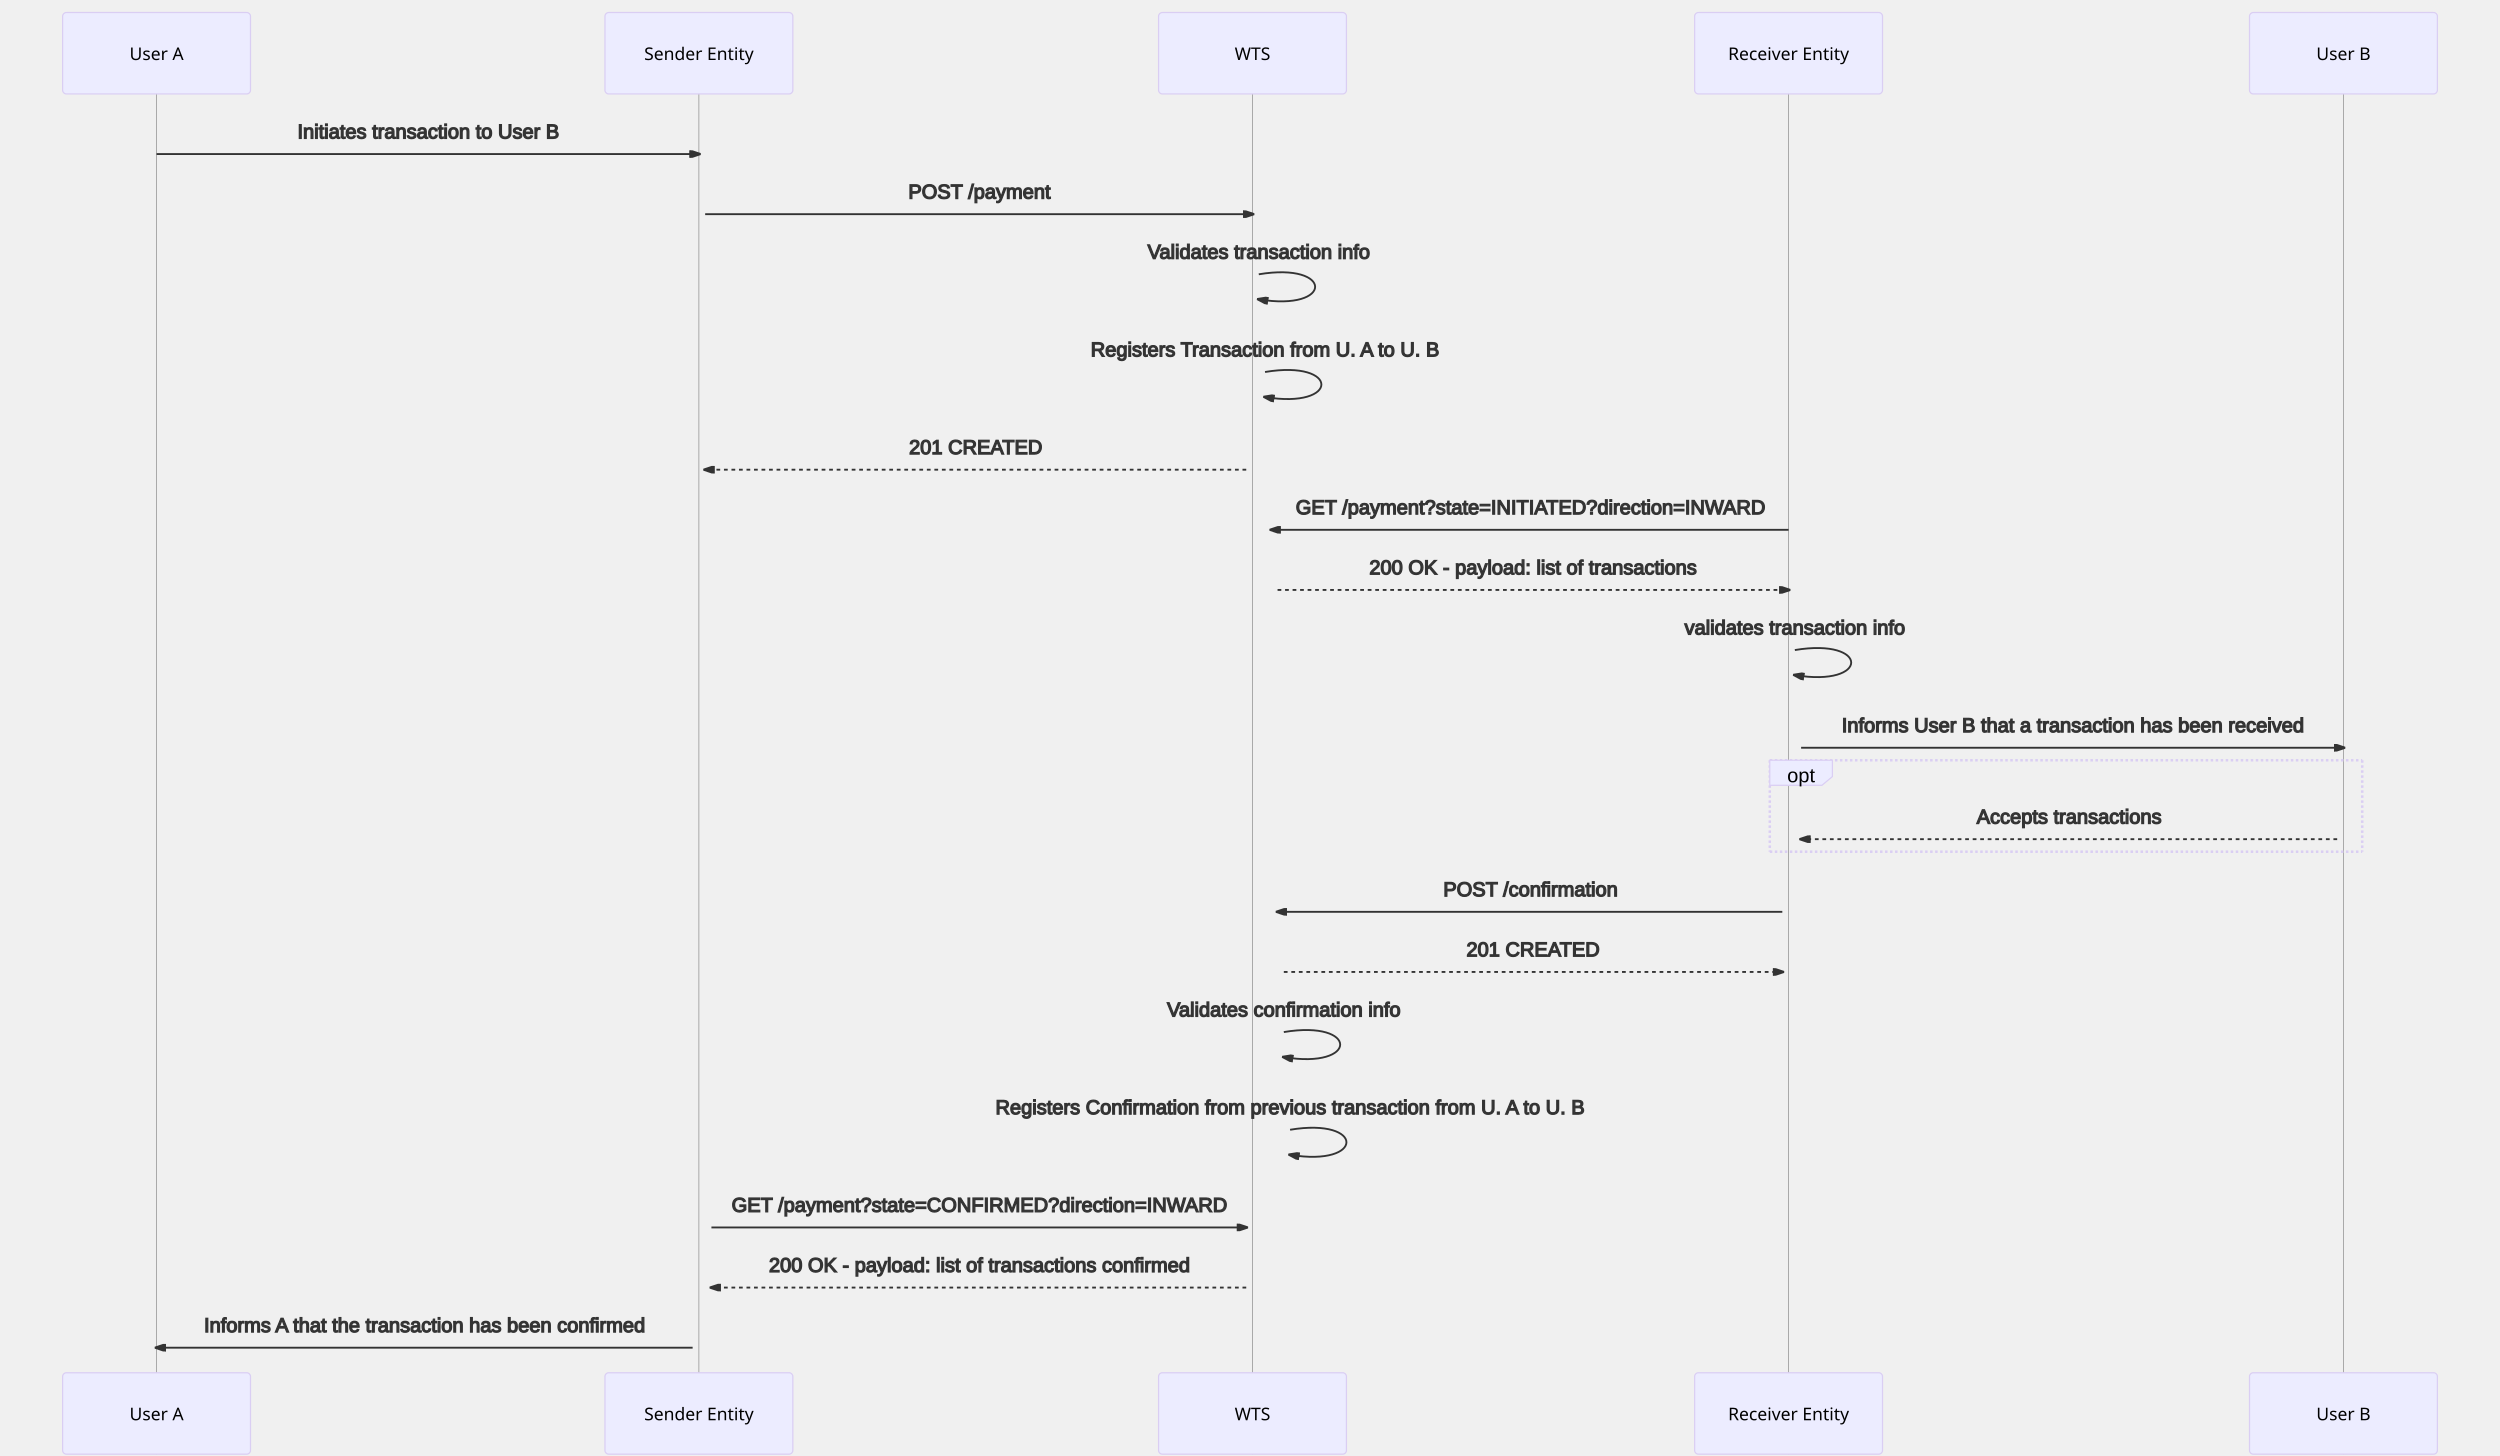
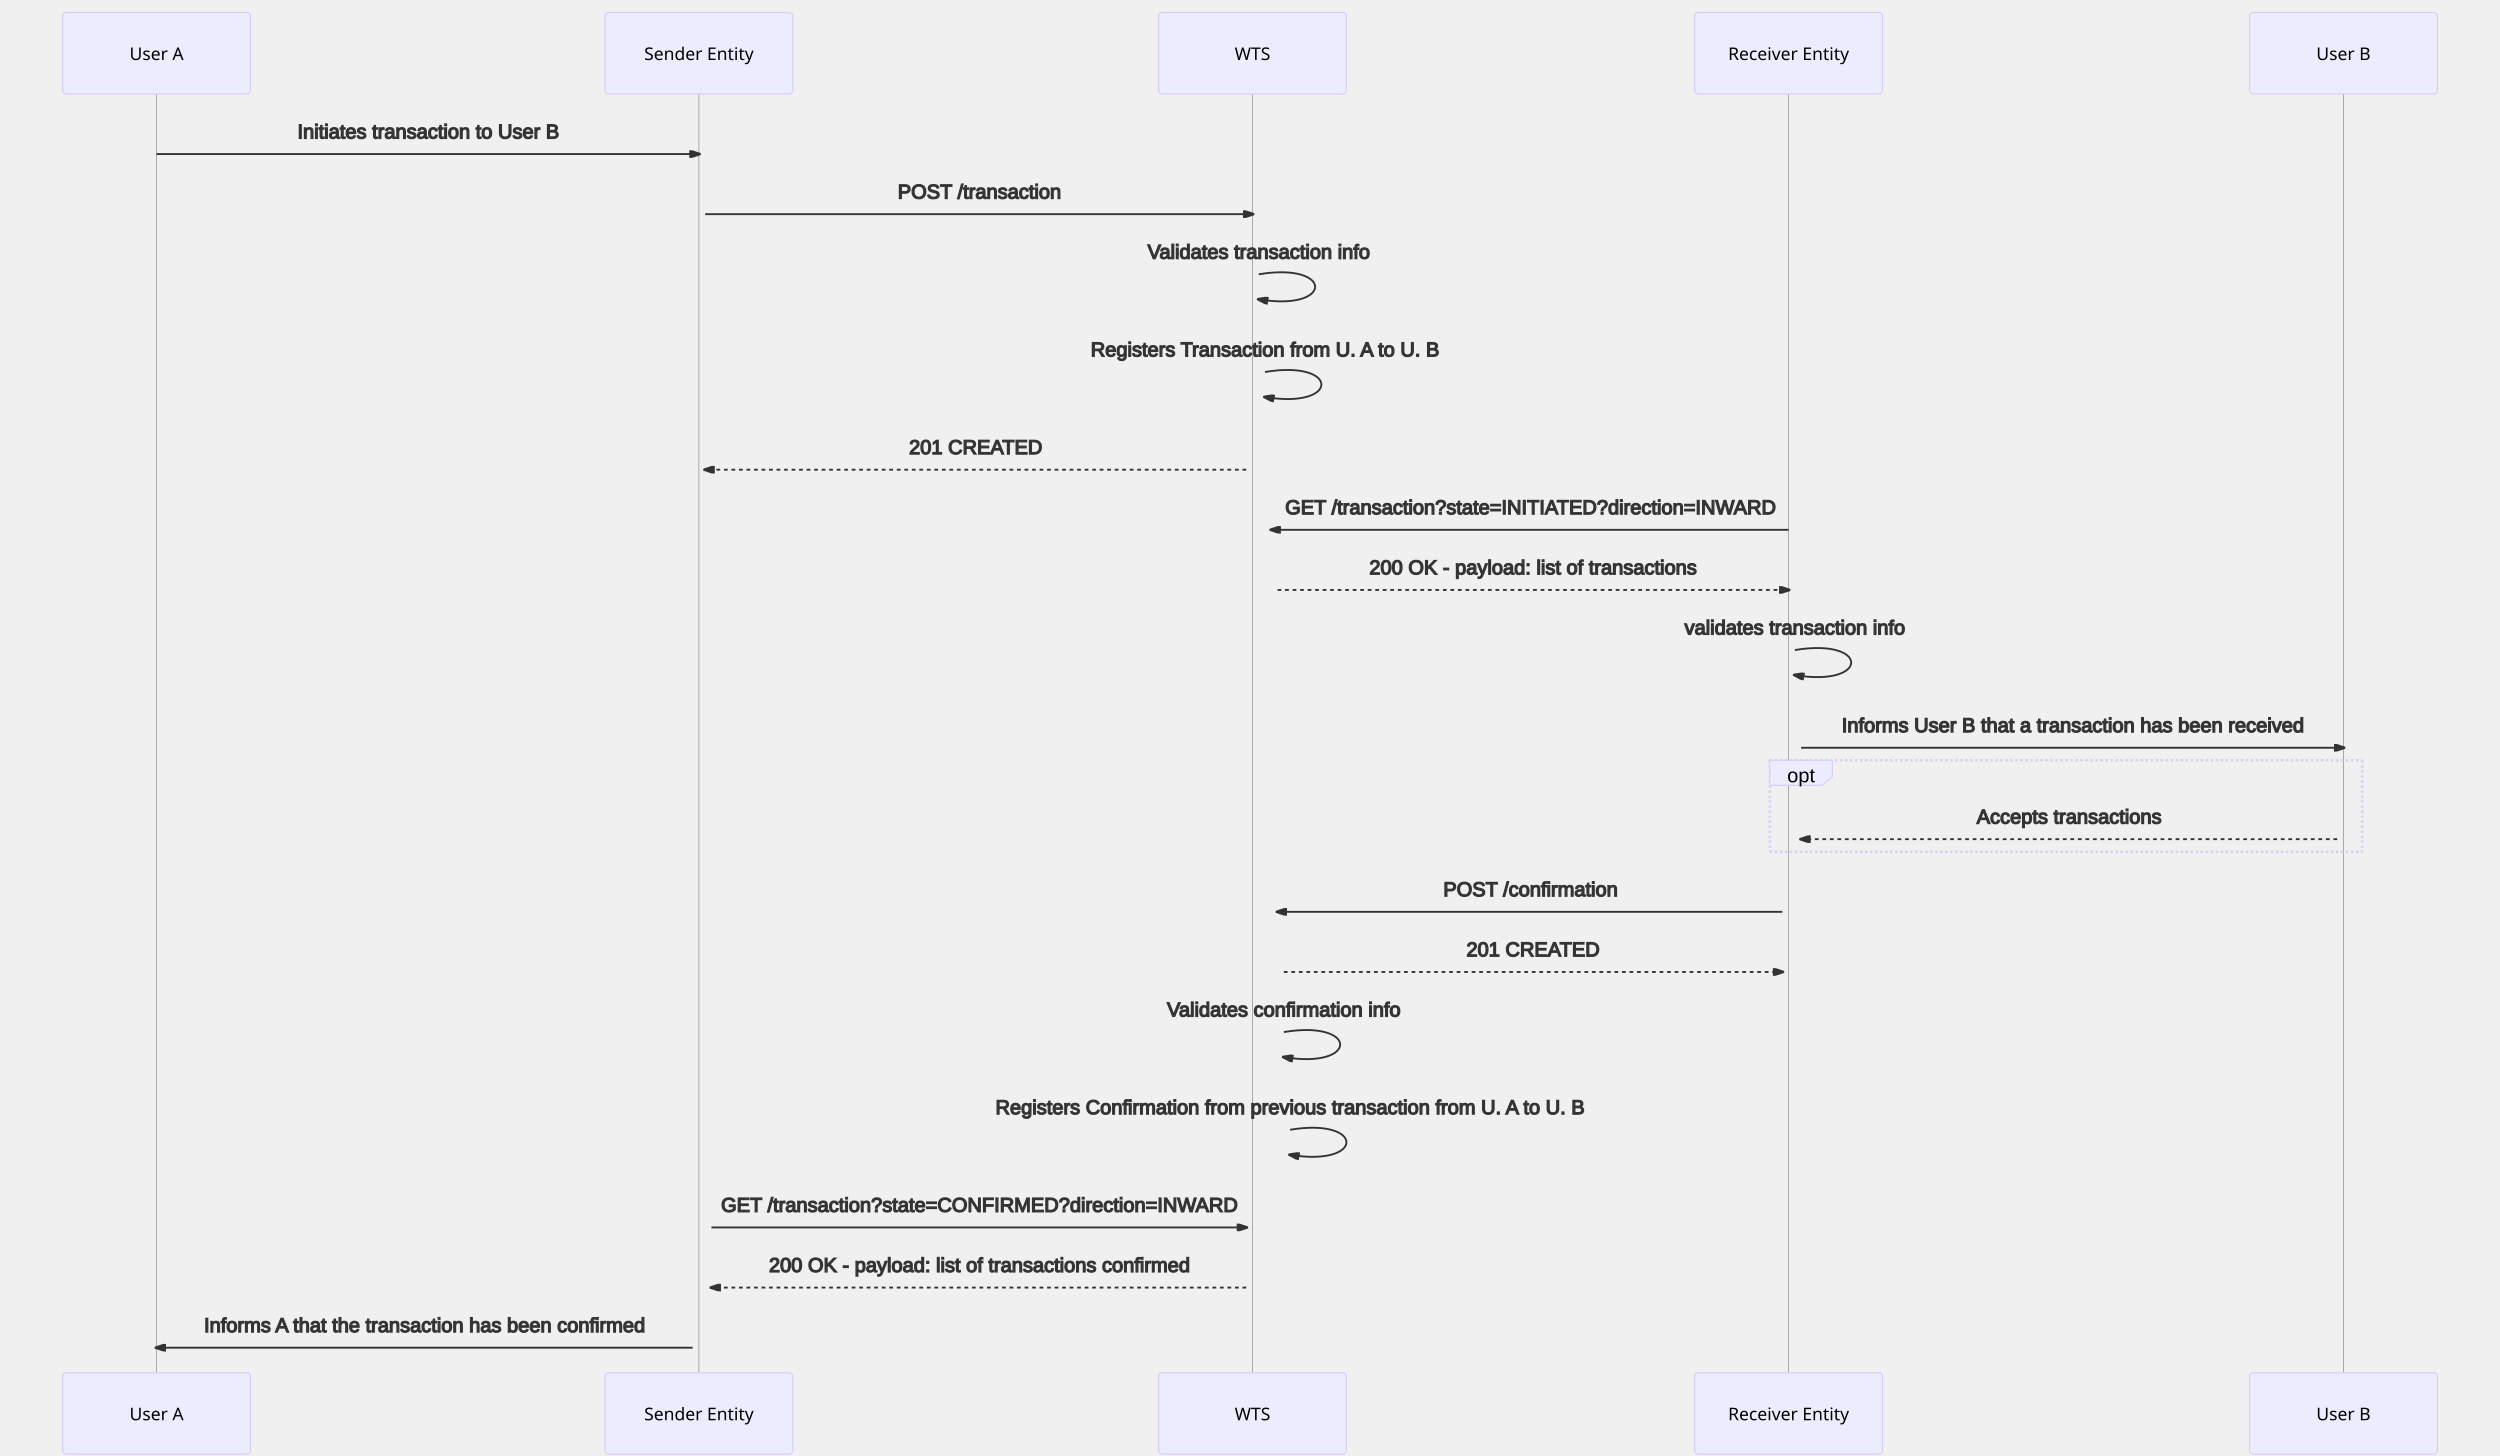
<svg xmlns="http://www.w3.org/2000/svg" id="mermaid-1604498261024" width="100%" height="1162" style="max-width: 1996px;" viewBox="-50 -10 1996 1162">
  <style>#mermaid-1604498261024{font-family:"trebuchet ms",verdana,arial;font-size:16px;fill:#333;}#mermaid-1604498261024 .error-icon{fill:#552222;}#mermaid-1604498261024 .error-text{fill:#552222;stroke:#552222;}#mermaid-1604498261024 .edge-thickness-normal{stroke-width:2px;}#mermaid-1604498261024 .edge-thickness-thick{stroke-width:3.5px;}#mermaid-1604498261024 .edge-pattern-solid{stroke-dasharray:0;}#mermaid-1604498261024 .edge-pattern-dashed{stroke-dasharray:3;}#mermaid-1604498261024 .edge-pattern-dotted{stroke-dasharray:2;}#mermaid-1604498261024 .marker{fill:#333333;}#mermaid-1604498261024 .marker.cross{stroke:#333333;}#mermaid-1604498261024 svg{font-family:"trebuchet ms",verdana,arial;font-size:16px;}#mermaid-1604498261024 .actor{stroke:hsl(259.626,59.777%,87.902%);fill:#ECECFF;}#mermaid-1604498261024 text.actor &gt; tspan{fill:black;stroke:none;}#mermaid-1604498261024 .actor-line{stroke:grey;}#mermaid-1604498261024 .messageLine0{stroke-width:1.5;stroke-dasharray:none;stroke:#333;}#mermaid-1604498261024 .messageLine1{stroke-width:1.5;stroke-dasharray:2,2;stroke:#333;}#mermaid-1604498261024 #arrowhead path{fill:#333;stroke:#333;}#mermaid-1604498261024 .sequenceNumber{fill:white;}#mermaid-1604498261024 #sequencenumber{fill:#333;}#mermaid-1604498261024 #crosshead path{fill:#333;stroke:#333;}#mermaid-1604498261024 .messageText{fill:#333;stroke:#333;}#mermaid-1604498261024 .labelBox{stroke:hsl(259.626,59.777%,87.902%);fill:#ECECFF;}#mermaid-1604498261024 .labelText,#mermaid-1604498261024 .labelText &gt; tspan{fill:black;stroke:none;}#mermaid-1604498261024 .loopText,#mermaid-1604498261024 .loopText &gt; tspan{fill:black;stroke:none;}#mermaid-1604498261024 .loopLine{stroke-width:2px;stroke-dasharray:2,2;stroke:hsl(259.626,59.777%,87.902%);fill:hsl(259.626,59.777%,87.902%);}#mermaid-1604498261024 .note{stroke:#aaaa33;fill:#fff5ad;}#mermaid-1604498261024 .noteText,#mermaid-1604498261024 .noteText &gt; tspan{fill:black;stroke:none;}#mermaid-1604498261024 .activation0{fill:#f4f4f4;stroke:#666;}#mermaid-1604498261024 .activation1{fill:#f4f4f4;stroke:#666;}#mermaid-1604498261024 .activation2{fill:#f4f4f4;stroke:#666;}#mermaid-1604498261024:root{--mermaid-font-family:"trebuchet ms",verdana,arial;}#mermaid-1604498261024 sequence{fill:apa;}</style>
  <g />
  <g>
    <line id="actor20" x1="75" y1="5" x2="75" y2="1151" class="actor-line" stroke-width="0.5px" stroke="#999" />
    <rect x="0" y="0" fill="#eaeaea" stroke="#666" width="150" height="65" rx="3" ry="3" class="actor" />
    <text x="75" y="32.5" dominant-baseline="central" alignment-baseline="central" class="actor" style="text-anchor: middle; font-size: 14px; font-weight: 400; font-family: Open-Sans, sans-serif;">
      <tspan x="75" dy="0">User A</tspan>
    </text>
  </g>
  <g>
    <line id="actor21" x1="508" y1="5" x2="508" y2="1151" class="actor-line" stroke-width="0.5px" stroke="#999" />
    <rect x="433" y="0" fill="#eaeaea" stroke="#666" width="150" height="65" rx="3" ry="3" class="actor" />
    <text x="508" y="32.5" dominant-baseline="central" alignment-baseline="central" class="actor" style="text-anchor: middle; font-size: 14px; font-weight: 400; font-family: Open-Sans, sans-serif;">
      <tspan x="508" dy="0">Sender Entity</tspan>
    </text>
  </g>
  <g>
    <line id="actor22" x1="950" y1="5" x2="950" y2="1151" class="actor-line" stroke-width="0.5px" stroke="#999" />
    <rect x="875" y="0" fill="#eaeaea" stroke="#666" width="150" height="65" rx="3" ry="3" class="actor" />
    <text x="950" y="32.5" dominant-baseline="central" alignment-baseline="central" class="actor" style="text-anchor: middle; font-size: 14px; font-weight: 400; font-family: Open-Sans, sans-serif;">
      <tspan x="950" dy="0">WTS</tspan>
    </text>
  </g>
  <g>
    <line id="actor23" x1="1378" y1="5" x2="1378" y2="1151" class="actor-line" stroke-width="0.5px" stroke="#999" />
    <rect x="1303" y="0" fill="#eaeaea" stroke="#666" width="150" height="65" rx="3" ry="3" class="actor" />
    <text x="1378" y="32.5" dominant-baseline="central" alignment-baseline="central" class="actor" style="text-anchor: middle; font-size: 14px; font-weight: 400; font-family: Open-Sans, sans-serif;">
      <tspan x="1378" dy="0">Receiver Entity</tspan>
    </text>
  </g>
  <g>
    <line id="actor24" x1="1821" y1="5" x2="1821" y2="1151" class="actor-line" stroke-width="0.5px" stroke="#999" />
    <rect x="1746" y="0" fill="#eaeaea" stroke="#666" width="150" height="65" rx="3" ry="3" class="actor" />
    <text x="1821" y="32.5" dominant-baseline="central" alignment-baseline="central" class="actor" style="text-anchor: middle; font-size: 14px; font-weight: 400; font-family: Open-Sans, sans-serif;">
      <tspan x="1821" dy="0">User B</tspan>
    </text>
  </g>
  <defs>
    <marker id="arrowhead" refX="5" refY="2" markerWidth="6" markerHeight="4" orient="auto">
      <path d="M 0,0 V 4 L6,2 Z" />
    </marker>
  </defs>
  <defs>
    <marker id="crosshead" markerWidth="15" markerHeight="8" orient="auto" refX="16" refY="4">
      <path fill="black" stroke="#000000" stroke-width="1px" d="M 9,2 V 6 L16,4 Z" style="stroke-dasharray: 0, 0;" />
      <path fill="none" stroke="#000000" stroke-width="1px" d="M 0,1 L 6,7 M 6,1 L 0,7" style="stroke-dasharray: 0, 0;" />
    </marker>
  </defs>
  <defs>
    <marker id="sequencenumber" refX="15" refY="15" markerWidth="60" markerHeight="40" orient="auto">
      <circle cx="15" cy="15" r="6" />
    </marker>
  </defs>
  <text x="292" y="80" text-anchor="middle" dominant-baseline="middle" alignment-baseline="middle" class="messageText" dy="1em" style="font-family: &quot;trebuchet ms&quot;, verdana, arial; font-size: 16px; font-weight: 400;">Initiates transaction to User B</text>
  <line x1="75" y1="113" x2="508" y2="113" class="messageLine0" stroke-width="2" stroke="none" marker-end="url(#arrowhead)" style="fill: none;" />
  <g />
-   <text x="732" y="128" text-anchor="middle" dominant-baseline="middle" alignment-baseline="middle" class="messageText" dy="1em" style="font-family: &quot;trebuchet ms&quot;, verdana, arial; font-size: 16px; font-weight: 400;">POST /payment</text>
+   <text x="732" y="128" text-anchor="middle" dominant-baseline="middle" alignment-baseline="middle" class="messageText" dy="1em" style="font-family: &quot;trebuchet ms&quot;, verdana, arial; font-size: 16px; font-weight: 400;">POST /transaction</text>
  <line x1="513" y1="161" x2="950" y2="161" class="messageLine0" stroke-width="2" stroke="none" marker-end="url(#arrowhead)" style="fill: none;" />
  <g />
  <text x="955" y="176" text-anchor="middle" dominant-baseline="middle" alignment-baseline="middle" class="messageText" dy="1em" style="font-family: &quot;trebuchet ms&quot;, verdana, arial; font-size: 16px; font-weight: 400;">Validates transaction info</text>
  <path d="M 955,209 C 1015,199 1015,239 955,229" class="messageLine0" stroke-width="2" stroke="none" marker-end="url(#arrowhead)" style="fill: none;" />
  <g />
  <text x="960" y="254" text-anchor="middle" dominant-baseline="middle" alignment-baseline="middle" class="messageText" dy="1em" style="font-family: &quot;trebuchet ms&quot;, verdana, arial; font-size: 16px; font-weight: 400;">Registers Transaction from U. A to U. B</text>
  <path d="M 960,287 C 1020,277 1020,317 960,307" class="messageLine0" stroke-width="2" stroke="none" marker-end="url(#arrowhead)" style="fill: none;" />
  <g />
  <text x="729" y="332" text-anchor="middle" dominant-baseline="middle" alignment-baseline="middle" class="messageText" dy="1em" style="font-family: &quot;trebuchet ms&quot;, verdana, arial; font-size: 16px; font-weight: 400;">201 CREATED</text>
  <line x1="945" y1="365" x2="513" y2="365" class="messageLine1" stroke-width="2" stroke="none" marker-end="url(#arrowhead)" style="stroke-dasharray: 3, 3; fill: none;" />
  <g />
-   <text x="1172" y="380" text-anchor="middle" dominant-baseline="middle" alignment-baseline="middle" class="messageText" dy="1em" style="font-family: &quot;trebuchet ms&quot;, verdana, arial; font-size: 16px; font-weight: 400;">GET /payment?state=INITIATED?direction=INWARD</text>
+   <text x="1172" y="380" text-anchor="middle" dominant-baseline="middle" alignment-baseline="middle" class="messageText" dy="1em" style="font-family: &quot;trebuchet ms&quot;, verdana, arial; font-size: 16px; font-weight: 400;">GET /transaction?state=INITIATED?direction=INWARD</text>
  <line x1="1378" y1="413" x2="965" y2="413" class="messageLine0" stroke-width="2" stroke="none" marker-end="url(#arrowhead)" style="fill: none;" />
  <g />
  <text x="1174" y="428" text-anchor="middle" dominant-baseline="middle" alignment-baseline="middle" class="messageText" dy="1em" style="font-family: &quot;trebuchet ms&quot;, verdana, arial; font-size: 16px; font-weight: 400;">200 OK - payload: list of transactions</text>
  <line x1="970" y1="461" x2="1378" y2="461" class="messageLine1" stroke-width="2" stroke="none" marker-end="url(#arrowhead)" style="stroke-dasharray: 3, 3; fill: none;" />
  <g />
  <text x="1383" y="476" text-anchor="middle" dominant-baseline="middle" alignment-baseline="middle" class="messageText" dy="1em" style="font-family: &quot;trebuchet ms&quot;, verdana, arial; font-size: 16px; font-weight: 400;">validates transaction info</text>
  <path d="M 1383,509 C 1443,499 1443,539 1383,529" class="messageLine0" stroke-width="2" stroke="none" marker-end="url(#arrowhead)" style="fill: none;" />
  <g />
  <text x="1605" y="554" text-anchor="middle" dominant-baseline="middle" alignment-baseline="middle" class="messageText" dy="1em" style="font-family: &quot;trebuchet ms&quot;, verdana, arial; font-size: 16px; font-weight: 400;">Informs User B that a transaction has been received</text>
  <line x1="1388" y1="587" x2="1821" y2="587" class="messageLine0" stroke-width="2" stroke="none" marker-end="url(#arrowhead)" style="fill: none;" />
  <g />
  <text x="1602" y="627" text-anchor="middle" dominant-baseline="middle" alignment-baseline="middle" class="messageText" dy="1em" style="font-family: &quot;trebuchet ms&quot;, verdana, arial; font-size: 16px; font-weight: 400;">Accepts transactions</text>
  <line x1="1816" y1="660" x2="1388" y2="660" class="messageLine1" stroke-width="2" stroke="none" marker-end="url(#arrowhead)" style="stroke-dasharray: 3, 3; fill: none;" />
  <g />
  <g>
    <line x1="1363" y1="597" x2="1836" y2="597" class="loopLine" />
    <line x1="1836" y1="597" x2="1836" y2="670" class="loopLine" />
    <line x1="1363" y1="670" x2="1836" y2="670" class="loopLine" />
    <line x1="1363" y1="597" x2="1363" y2="670" class="loopLine" />
    <polygon points="1363,597 1413,597 1413,610 1404.6,617 1363,617" class="labelBox" />
    <text x="1388" y="610" text-anchor="middle" dominant-baseline="middle" alignment-baseline="middle" class="labelText" style="font-family: &quot;trebuchet ms&quot;, verdana, arial; font-size: 16px; font-weight: 400;">opt</text>
    <text x="1624.5" y="615" text-anchor="middle" class="loopText" style="font-family: &quot;trebuchet ms&quot;, verdana, arial; font-size: 16px; font-weight: 400;">
      <tspan x="1624.5" />
    </text>
  </g>
  <text x="1172" y="685" text-anchor="middle" dominant-baseline="middle" alignment-baseline="middle" class="messageText" dy="1em" style="font-family: &quot;trebuchet ms&quot;, verdana, arial; font-size: 16px; font-weight: 400;">POST /confirmation</text>
  <line x1="1373" y1="718" x2="970" y2="718" class="messageLine0" stroke-width="2" stroke="none" marker-end="url(#arrowhead)" style="fill: none;" />
  <g />
  <text x="1174" y="733" text-anchor="middle" dominant-baseline="middle" alignment-baseline="middle" class="messageText" dy="1em" style="font-family: &quot;trebuchet ms&quot;, verdana, arial; font-size: 16px; font-weight: 400;">201 CREATED</text>
  <line x1="975" y1="766" x2="1373" y2="766" class="messageLine1" stroke-width="2" stroke="none" marker-end="url(#arrowhead)" style="stroke-dasharray: 3, 3; fill: none;" />
  <g />
  <text x="975" y="781" text-anchor="middle" dominant-baseline="middle" alignment-baseline="middle" class="messageText" dy="1em" style="font-family: &quot;trebuchet ms&quot;, verdana, arial; font-size: 16px; font-weight: 400;">Validates confirmation info</text>
  <path d="M 975,814 C 1035,804 1035,844 975,834" class="messageLine0" stroke-width="2" stroke="none" marker-end="url(#arrowhead)" style="fill: none;" />
  <g />
  <text x="980" y="859" text-anchor="middle" dominant-baseline="middle" alignment-baseline="middle" class="messageText" dy="1em" style="font-family: &quot;trebuchet ms&quot;, verdana, arial; font-size: 16px; font-weight: 400;">Registers Confirmation from previous transaction from U. A to U. B</text>
  <path d="M 980,892 C 1040,882 1040,922 980,912" class="messageLine0" stroke-width="2" stroke="none" marker-end="url(#arrowhead)" style="fill: none;" />
  <g />
-   <text x="732" y="937" text-anchor="middle" dominant-baseline="middle" alignment-baseline="middle" class="messageText" dy="1em" style="font-family: &quot;trebuchet ms&quot;, verdana, arial; font-size: 16px; font-weight: 400;">GET /payment?state=CONFIRMED?direction=INWARD</text>
+   <text x="732" y="937" text-anchor="middle" dominant-baseline="middle" alignment-baseline="middle" class="messageText" dy="1em" style="font-family: &quot;trebuchet ms&quot;, verdana, arial; font-size: 16px; font-weight: 400;">GET /transaction?state=CONFIRMED?direction=INWARD</text>
  <line x1="518" y1="970" x2="945" y2="970" class="messageLine0" stroke-width="2" stroke="none" marker-end="url(#arrowhead)" style="fill: none;" />
  <g />
  <text x="732" y="985" text-anchor="middle" dominant-baseline="middle" alignment-baseline="middle" class="messageText" dy="1em" style="font-family: &quot;trebuchet ms&quot;, verdana, arial; font-size: 16px; font-weight: 400;">200 OK - payload: list of transactions confirmed</text>
  <line x1="945" y1="1018" x2="518" y2="1018" class="messageLine1" stroke-width="2" stroke="none" marker-end="url(#arrowhead)" style="stroke-dasharray: 3, 3; fill: none;" />
  <g />
  <text x="289" y="1033" text-anchor="middle" dominant-baseline="middle" alignment-baseline="middle" class="messageText" dy="1em" style="font-family: &quot;trebuchet ms&quot;, verdana, arial; font-size: 16px; font-weight: 400;">Informs A that the transaction has been confirmed</text>
  <line x1="503" y1="1066" x2="75" y2="1066" class="messageLine0" stroke-width="2" stroke="none" marker-end="url(#arrowhead)" style="fill: none;" />
  <g />
  <g>
    <rect x="0" y="1086" fill="#eaeaea" stroke="#666" width="150" height="65" rx="3" ry="3" class="actor" />
    <text x="75" y="1118.5" dominant-baseline="central" alignment-baseline="central" class="actor" style="text-anchor: middle; font-size: 14px; font-weight: 400; font-family: Open-Sans, sans-serif;">
      <tspan x="75" dy="0">User A</tspan>
    </text>
  </g>
  <g>
    <rect x="433" y="1086" fill="#eaeaea" stroke="#666" width="150" height="65" rx="3" ry="3" class="actor" />
    <text x="508" y="1118.5" dominant-baseline="central" alignment-baseline="central" class="actor" style="text-anchor: middle; font-size: 14px; font-weight: 400; font-family: Open-Sans, sans-serif;">
      <tspan x="508" dy="0">Sender Entity</tspan>
    </text>
  </g>
  <g>
    <rect x="875" y="1086" fill="#eaeaea" stroke="#666" width="150" height="65" rx="3" ry="3" class="actor" />
    <text x="950" y="1118.5" dominant-baseline="central" alignment-baseline="central" class="actor" style="text-anchor: middle; font-size: 14px; font-weight: 400; font-family: Open-Sans, sans-serif;">
      <tspan x="950" dy="0">WTS</tspan>
    </text>
  </g>
  <g>
    <rect x="1303" y="1086" fill="#eaeaea" stroke="#666" width="150" height="65" rx="3" ry="3" class="actor" />
    <text x="1378" y="1118.5" dominant-baseline="central" alignment-baseline="central" class="actor" style="text-anchor: middle; font-size: 14px; font-weight: 400; font-family: Open-Sans, sans-serif;">
      <tspan x="1378" dy="0">Receiver Entity</tspan>
    </text>
  </g>
  <g>
    <rect x="1746" y="1086" fill="#eaeaea" stroke="#666" width="150" height="65" rx="3" ry="3" class="actor" />
    <text x="1821" y="1118.5" dominant-baseline="central" alignment-baseline="central" class="actor" style="text-anchor: middle; font-size: 14px; font-weight: 400; font-family: Open-Sans, sans-serif;">
      <tspan x="1821" dy="0">User B</tspan>
    </text>
  </g>
</svg>
